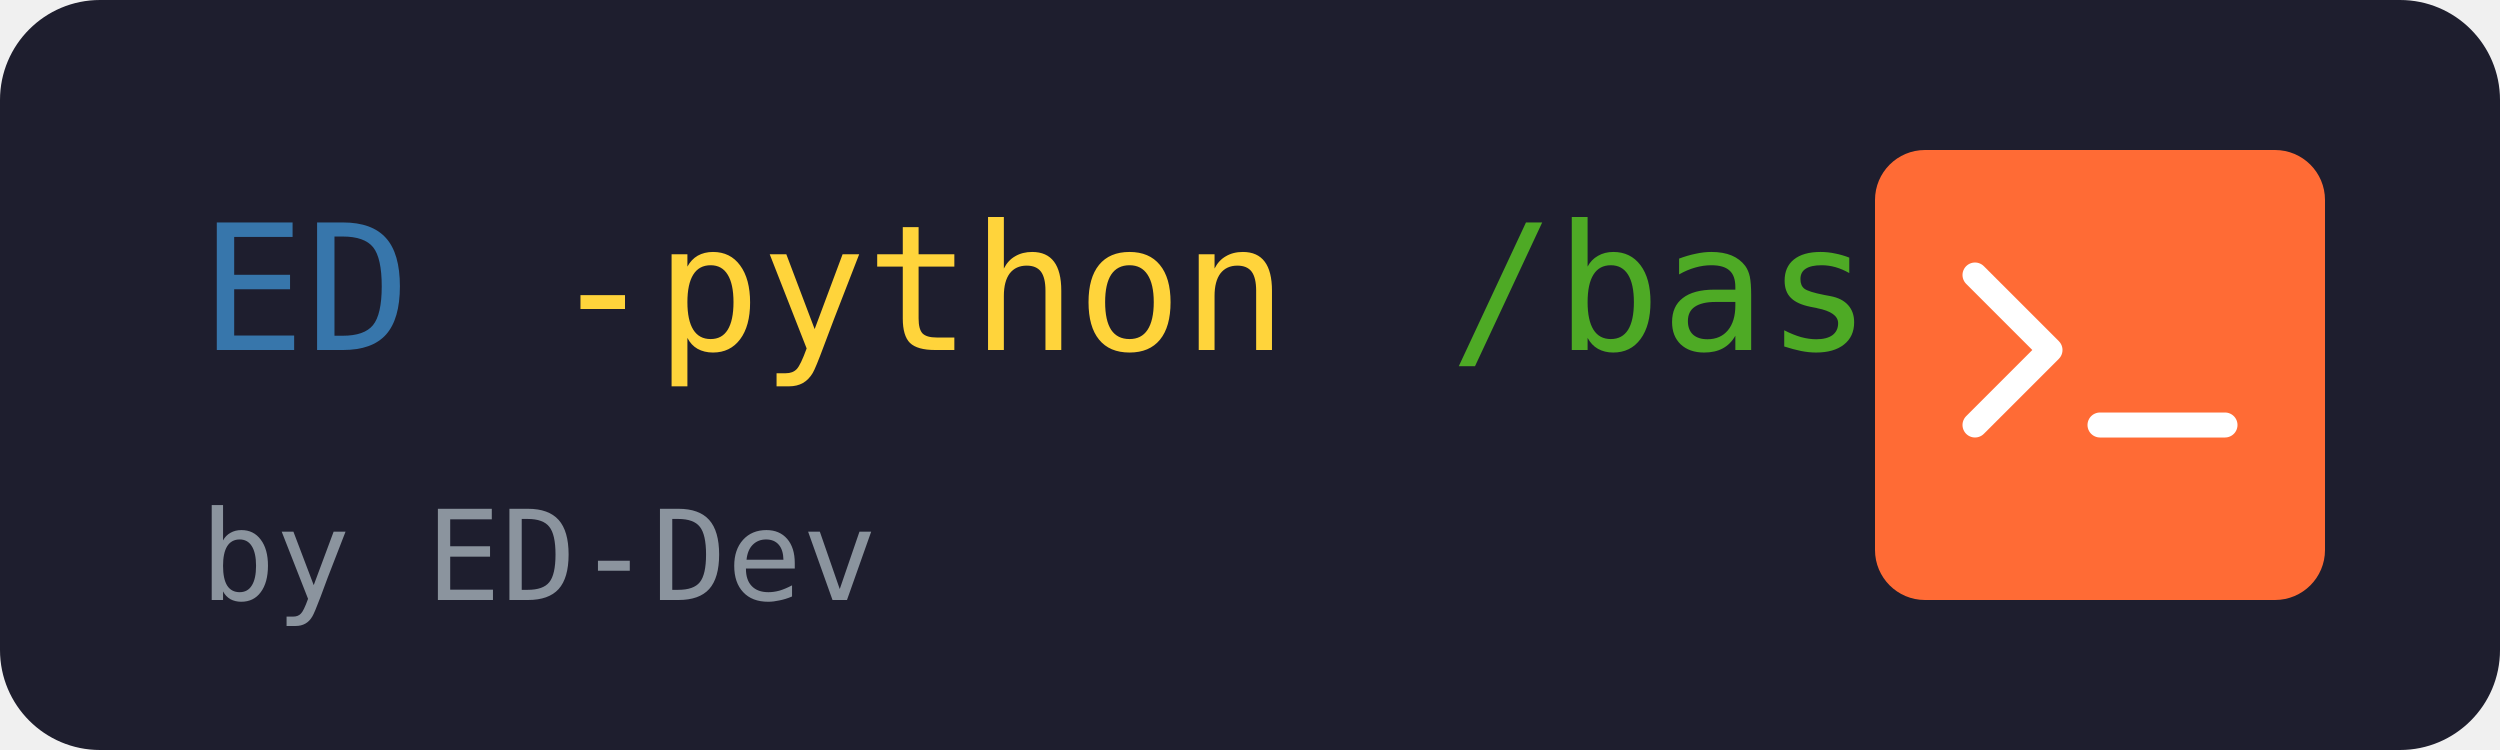
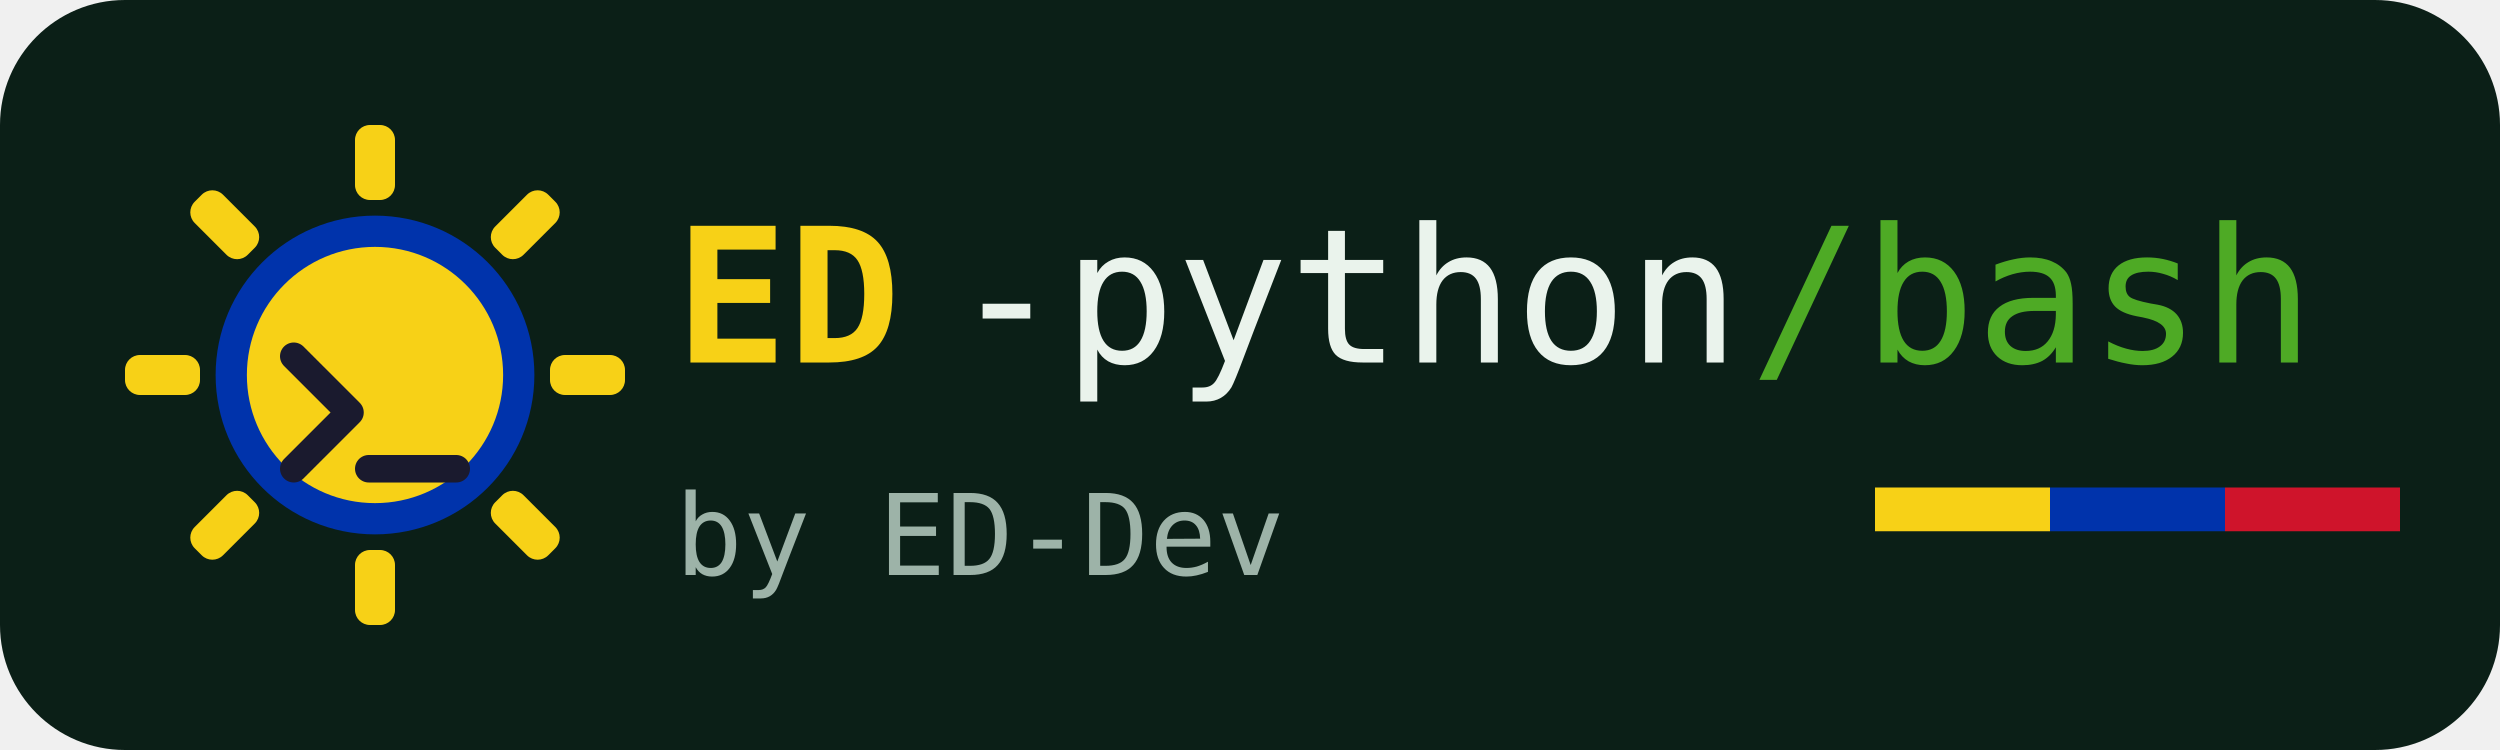
<svg xmlns="http://www.w3.org/2000/svg" width="200" height="60" viewBox="0 0 200 60" fill="none">
-   <rect width="200" height="60" rx="8" fill="#1E1E2E" />
-   <text x="16" y="28" font-family="monospace" font-size="14" fill="#3776AB">ED</text>
-   <text x="44" y="28" font-family="monospace" font-size="14" fill="#FFD43B">-python</text>
-   <text x="116" y="28" font-family="monospace" font-size="14" fill="#4EAA25">/bash</text>
-   <text x="16" y="48" font-family="monospace" font-size="10" fill="#8B949E">by ED-Dev</text>
-   <rect x="150" y="12" width="36" height="36" rx="4" fill="#FF6B35" />
-   <path d="M158 22L164 28L158 34" stroke="white" stroke-width="2" stroke-linecap="round" stroke-linejoin="round" />
-   <path d="M168 34H178" stroke="white" stroke-width="2" stroke-linecap="round" />
+   <rect width="200" height="60" rx="10" fill="#0B1F17" />
+   <g transform="translate(30,30)">
+     <g fill="#F7D117">
+       <rect x="-1.6" y="-20" width="3.2" height="6" rx="1.2" />
+       <rect x="-1.6" y="-20" width="3.2" height="6" rx="1.2" transform="rotate(45)" />
+       <rect x="-1.6" y="-20" width="3.2" height="6" rx="1.2" transform="rotate(90)" />
+       <rect x="-1.6" y="-20" width="3.2" height="6" rx="1.2" transform="rotate(135)" />
+       <rect x="-1.6" y="-20" width="3.2" height="6" rx="1.2" transform="rotate(180)" />
+       <rect x="-1.6" y="-20" width="3.2" height="6" rx="1.2" transform="rotate(225)" />
+       <rect x="-1.6" y="-20" width="3.2" height="6" rx="1.2" transform="rotate(270)" />
+       <rect x="-1.6" y="-20" width="3.2" height="6" rx="1.2" transform="rotate(315)" />
+     </g>
+     <circle r="11.5" fill="#F7D117" stroke="#0033AB" stroke-width="2.5" />
+     <path d="M-6.5 -1.5L-2 3L-6.5 7.5" stroke="#1A1A2E" stroke-width="2.2" stroke-linecap="round" stroke-linejoin="round" />
+     <path d="M-0.5 7.5H6.5" stroke="#1A1A2E" stroke-width="2.2" stroke-linecap="round" />
+   </g>
+   <text x="54" y="29" font-family="monospace" font-size="15" font-weight="bold" fill="#F7D117">ED</text>
+   <text x="76" y="29" font-family="monospace" font-size="15" fill="#EAF3EC">-python</text>
+   <text x="140" y="29" font-family="monospace" font-size="15" fill="#4EAA25">/bash</text>
+   <text x="54" y="46" font-family="monospace" font-size="9" fill="#9DB3A8">by ED-Dev</text>
+   <rect x="150" y="39" width="14" height="3.5" fill="#F7D117" />
+   <rect x="164" y="39" width="14" height="3.5" fill="#0033AB" />
+   <rect x="178" y="39" width="14" height="3.5" fill="#CF142B" />
</svg>
